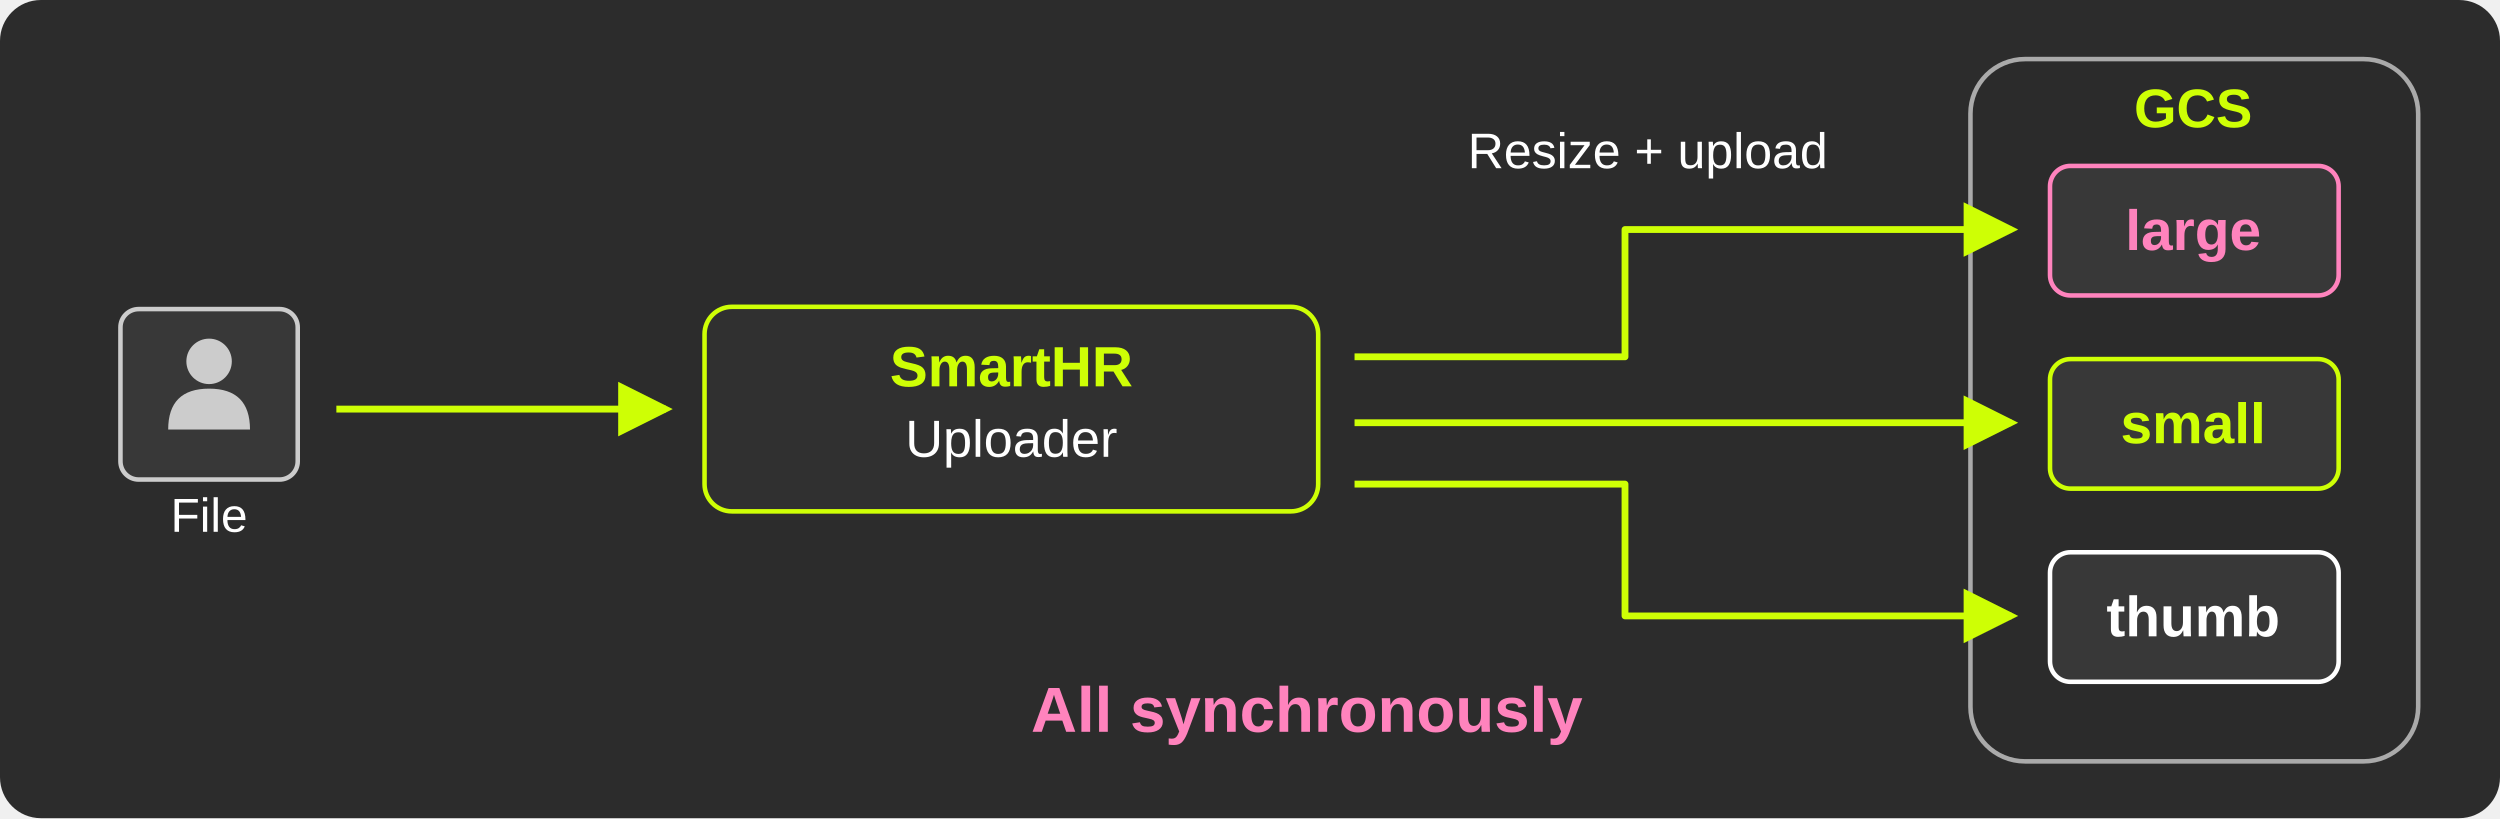
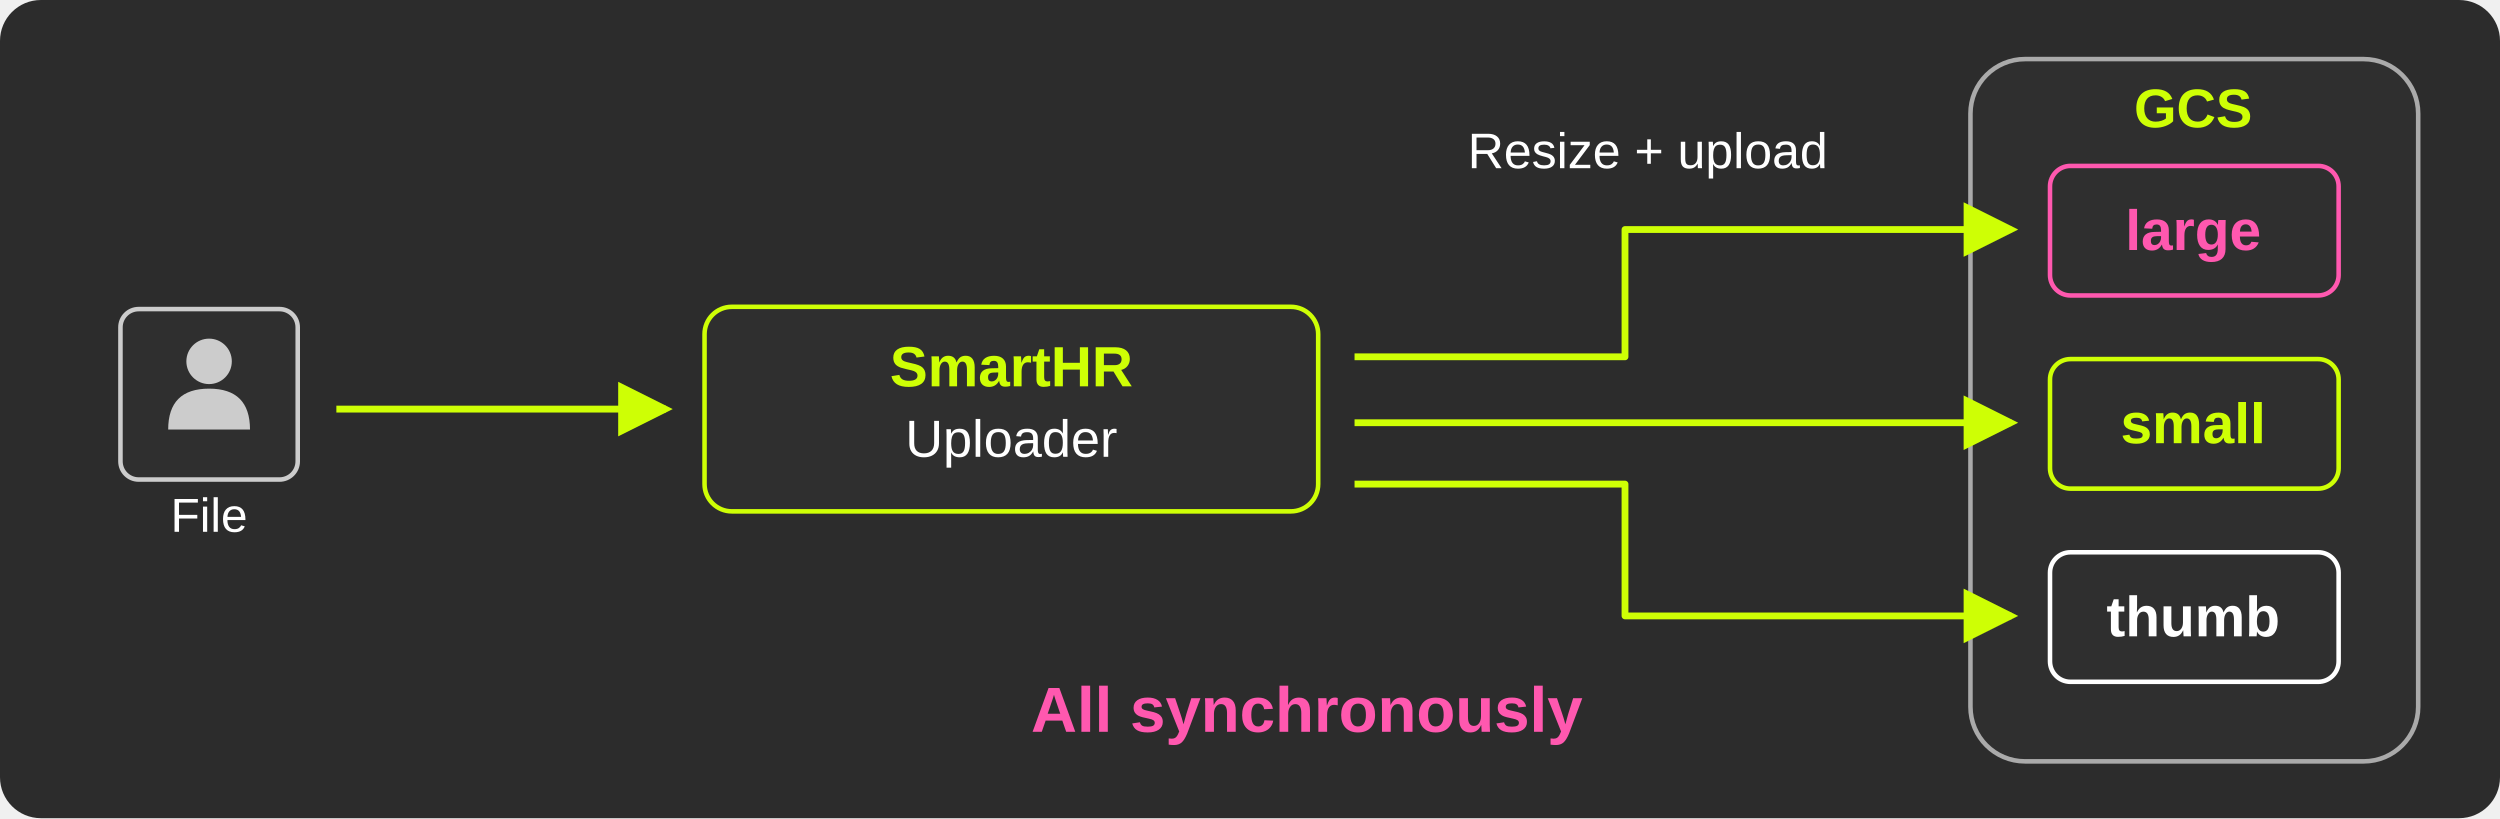
<svg xmlns="http://www.w3.org/2000/svg" width="1100" height="360" viewBox="0 0 1100 360" role="img" aria-labelledby="title desc">
  <defs>
    <marker id="arrow" markerWidth="8" markerHeight="8" refX="7" refY="4" orient="auto">
      <path d="M0 0 L8 4 L0 8Z" fill="#ceff05" />
    </marker>
  </defs>
  <rect width="1100" height="360" rx="18" fill="#202020" fill-opacity="0.94" />
  <g font-family="Arial, sans-serif" text-anchor="middle" fill="#fff">
-     <rect x="53" y="136" width="78" height="75" rx="8" fill="#383838" stroke="#ccc" stroke-width="2" />
+     <rect x="53" y="136" width="78" height="75" rx="8" fill="#2f2f2f" stroke="#ccc" stroke-width="2" />
    <circle cx="92" cy="159" r="10" fill="#ccc" />
    <path d="M74 189 Q74 171 92 171 Q110 171 110 189Z" fill="#ccc" />
    <text x="92" y="234" font-size="21" fill="#fff" font-weight="400">File</text>
-     <rect x="310" y="135" width="270" height="90" rx="12" fill="#303030" stroke="#ceff05" stroke-width="2" />
+     <rect x="310" y="135" width="270" height="90" rx="12" fill="#2f2f2f" stroke="#ceff05" stroke-width="2" />
    <text x="445.0" y="170" font-size="25" fill="#ceff05" font-weight="700">SmartHR</text>
    <text x="445.0" y="201" font-size="23" fill="#fff" font-weight="400">Uploader</text>
    <path d="M148 180 H293" fill="none" stroke="#ceff05" stroke-width="3" stroke-linejoin="round" marker-end="url(#arrow)" />
-     <rect x="867" y="26" width="197" height="309" rx="24" fill="#2b2b2b" stroke="#aaa" stroke-width="2" />
+     <rect x="867" y="26" width="197" height="309" rx="24" fill="#2f2f2f" stroke="#aaa" stroke-width="2" />
    <text x="965" y="56" font-size="24" fill="#ceff05" font-weight="700">GCS</text>
-     <rect x="902" y="73" width="127" height="57" rx="9" fill="#383838" stroke="#ff83bd" stroke-width="2" />
-     <text x="965" y="110" font-size="25" fill="#ff83bd" font-weight="700">large</text>
-     <rect x="902" y="158" width="127" height="57" rx="9" fill="#383838" stroke="#ceff05" stroke-width="2" />
+     <rect x="902" y="73" width="127" height="57" rx="9" fill="#2f2f2f" stroke="#ff58af" stroke-width="2" />
+     <text x="965" y="110" font-size="25" fill="#ff58af" font-weight="700">large</text>
+     <rect x="902" y="158" width="127" height="57" rx="9" fill="#2f2f2f" stroke="#ceff05" stroke-width="2" />
    <text x="965" y="195" font-size="25" fill="#ceff05" font-weight="700">small</text>
-     <rect x="902" y="243" width="127" height="57" rx="9" fill="#383838" stroke="#fff" stroke-width="2" />
+     <rect x="902" y="243" width="127" height="57" rx="9" fill="#2f2f2f" stroke="#fff" stroke-width="2" />
    <text x="965" y="280" font-size="25" fill="#fff" font-weight="700">thumb</text>
    <path d="M596 157 H715 V101 H885" fill="none" stroke="#ceff05" stroke-width="3" stroke-linejoin="round" marker-end="url(#arrow)" />
    <path d="M596 186 H885" fill="none" stroke="#ceff05" stroke-width="3" stroke-linejoin="round" marker-end="url(#arrow)" />
    <path d="M596 213 H715 V271 H885" fill="none" stroke="#ceff05" stroke-width="3" stroke-linejoin="round" marker-end="url(#arrow)" />
    <text x="725" y="74" font-size="22" fill="#fff" font-weight="400">Resize + upload</text>
-     <text x="575" y="322" font-size="28" fill="#ff83bd" font-weight="700">All synchronously</text>
+     <text x="575" y="322" font-size="28" fill="#ff58af" font-weight="700">All synchronously</text>
  </g>
</svg>
